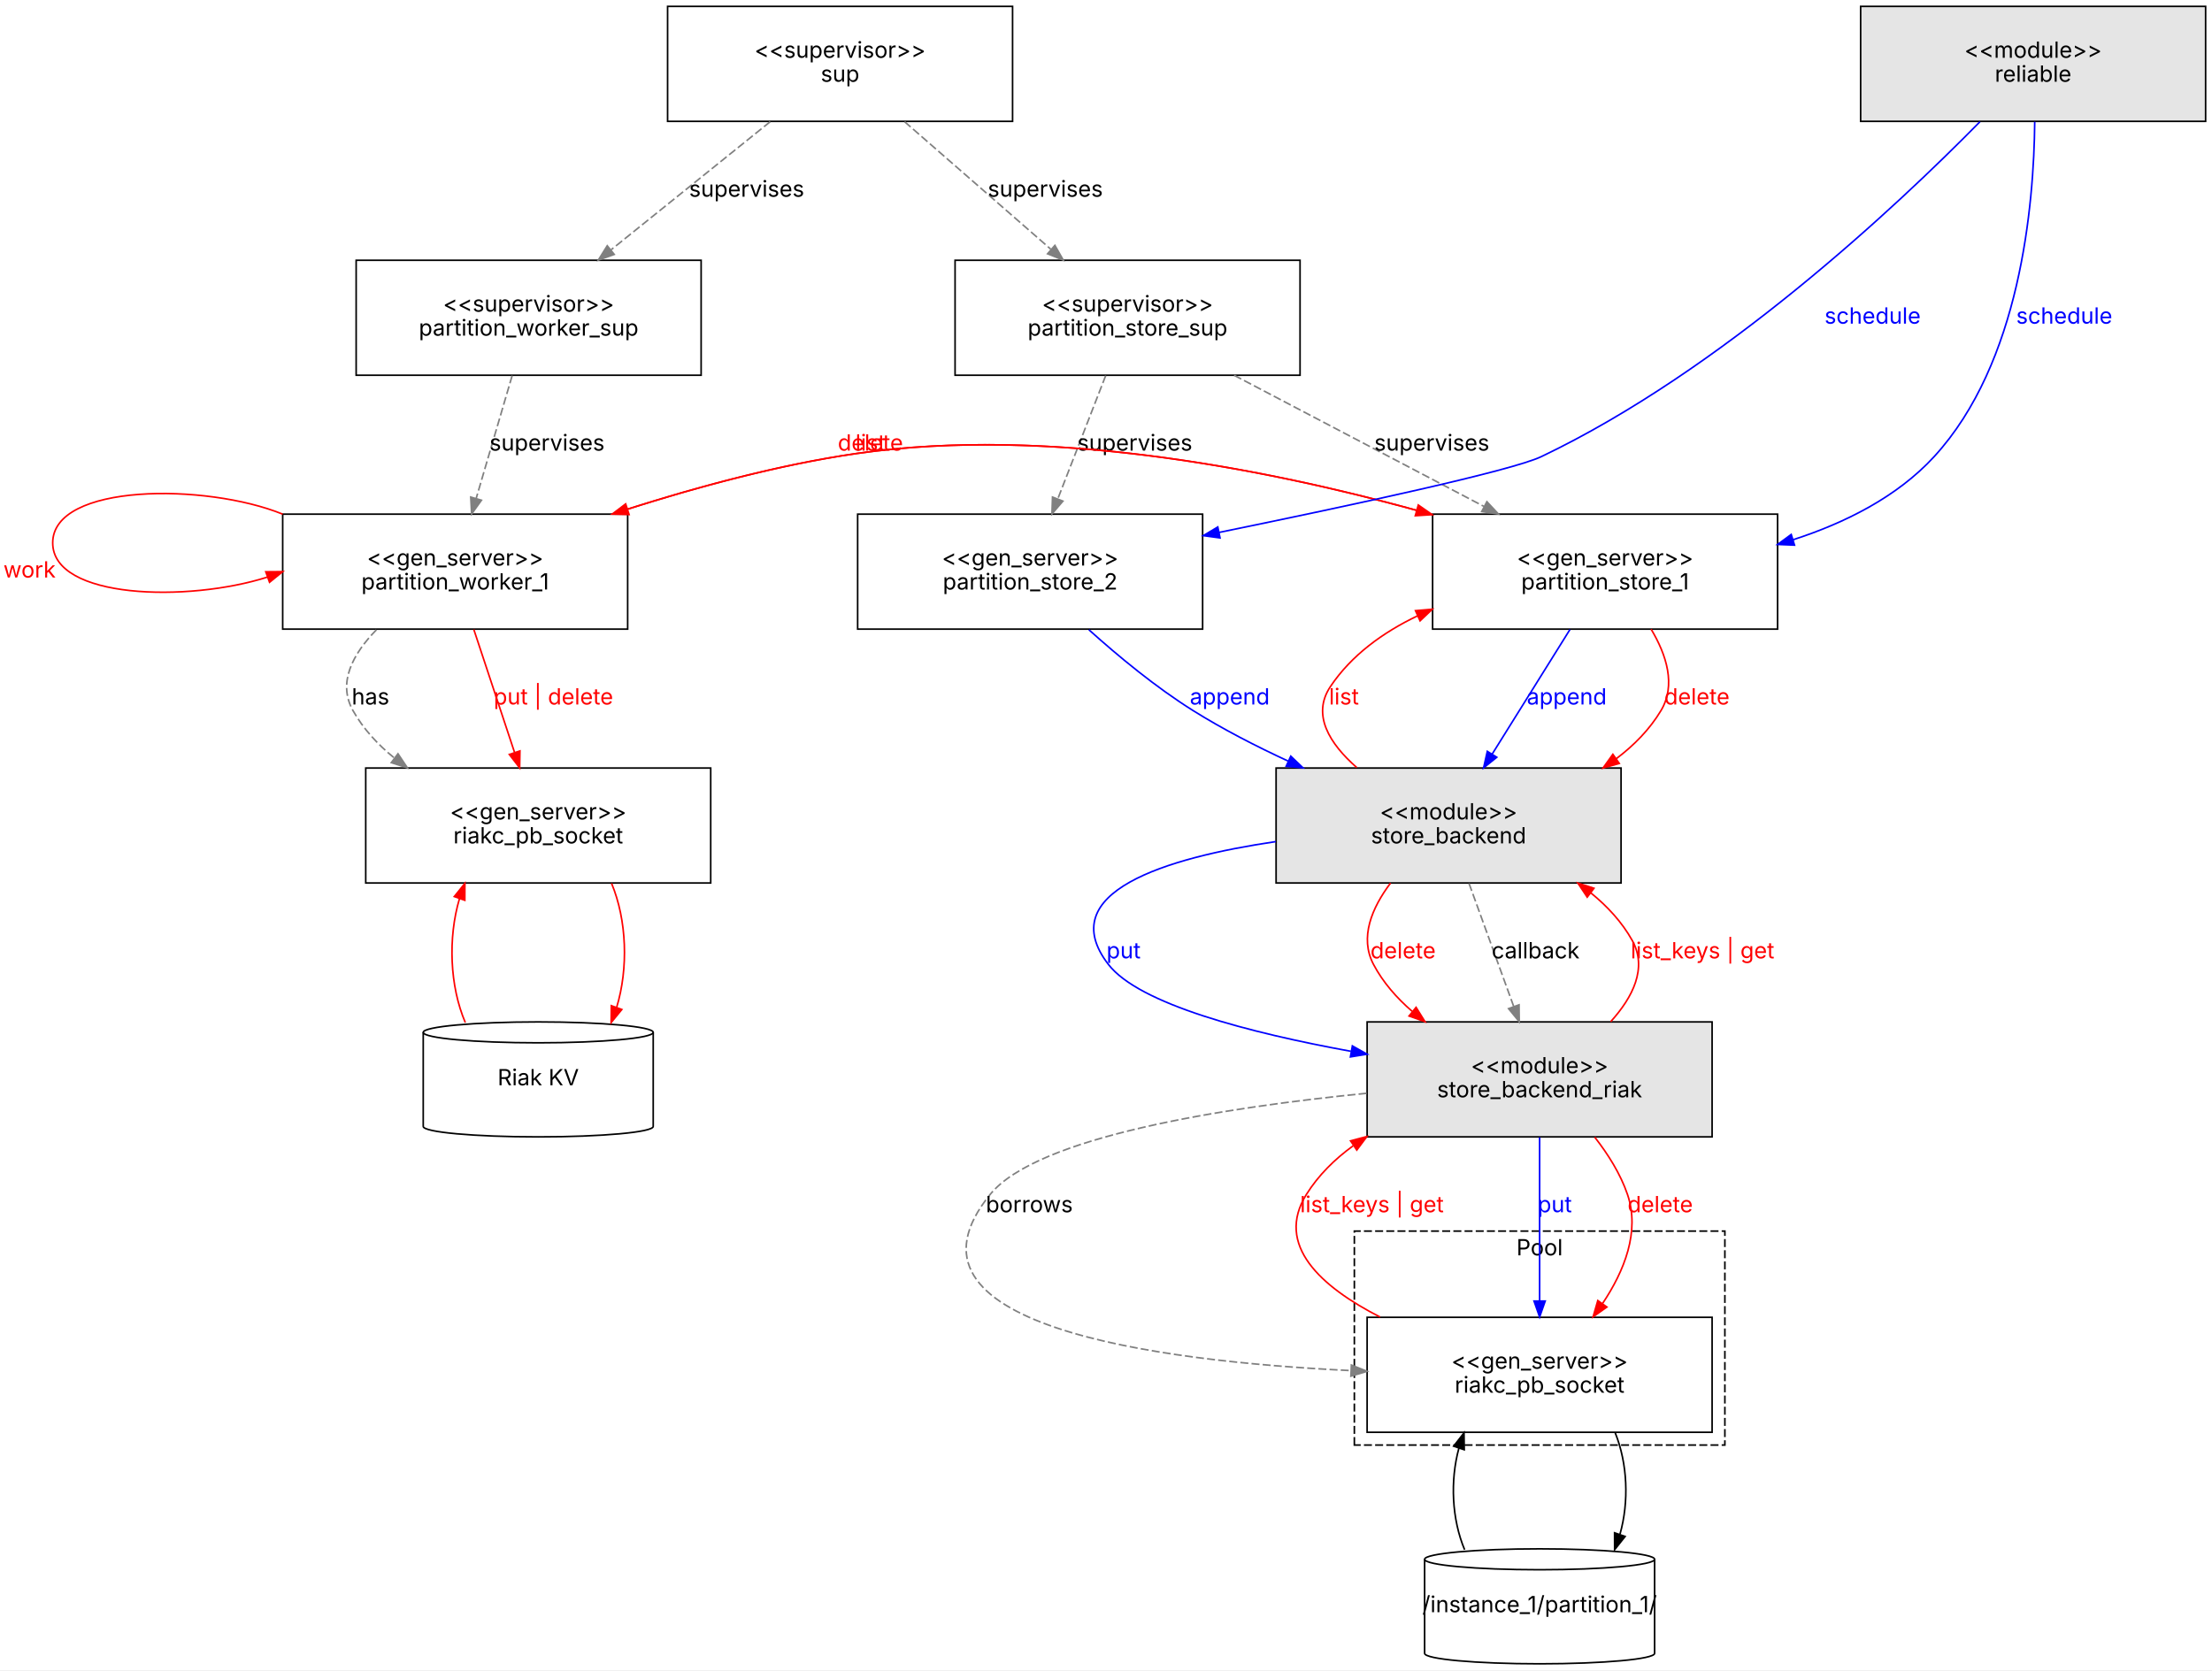
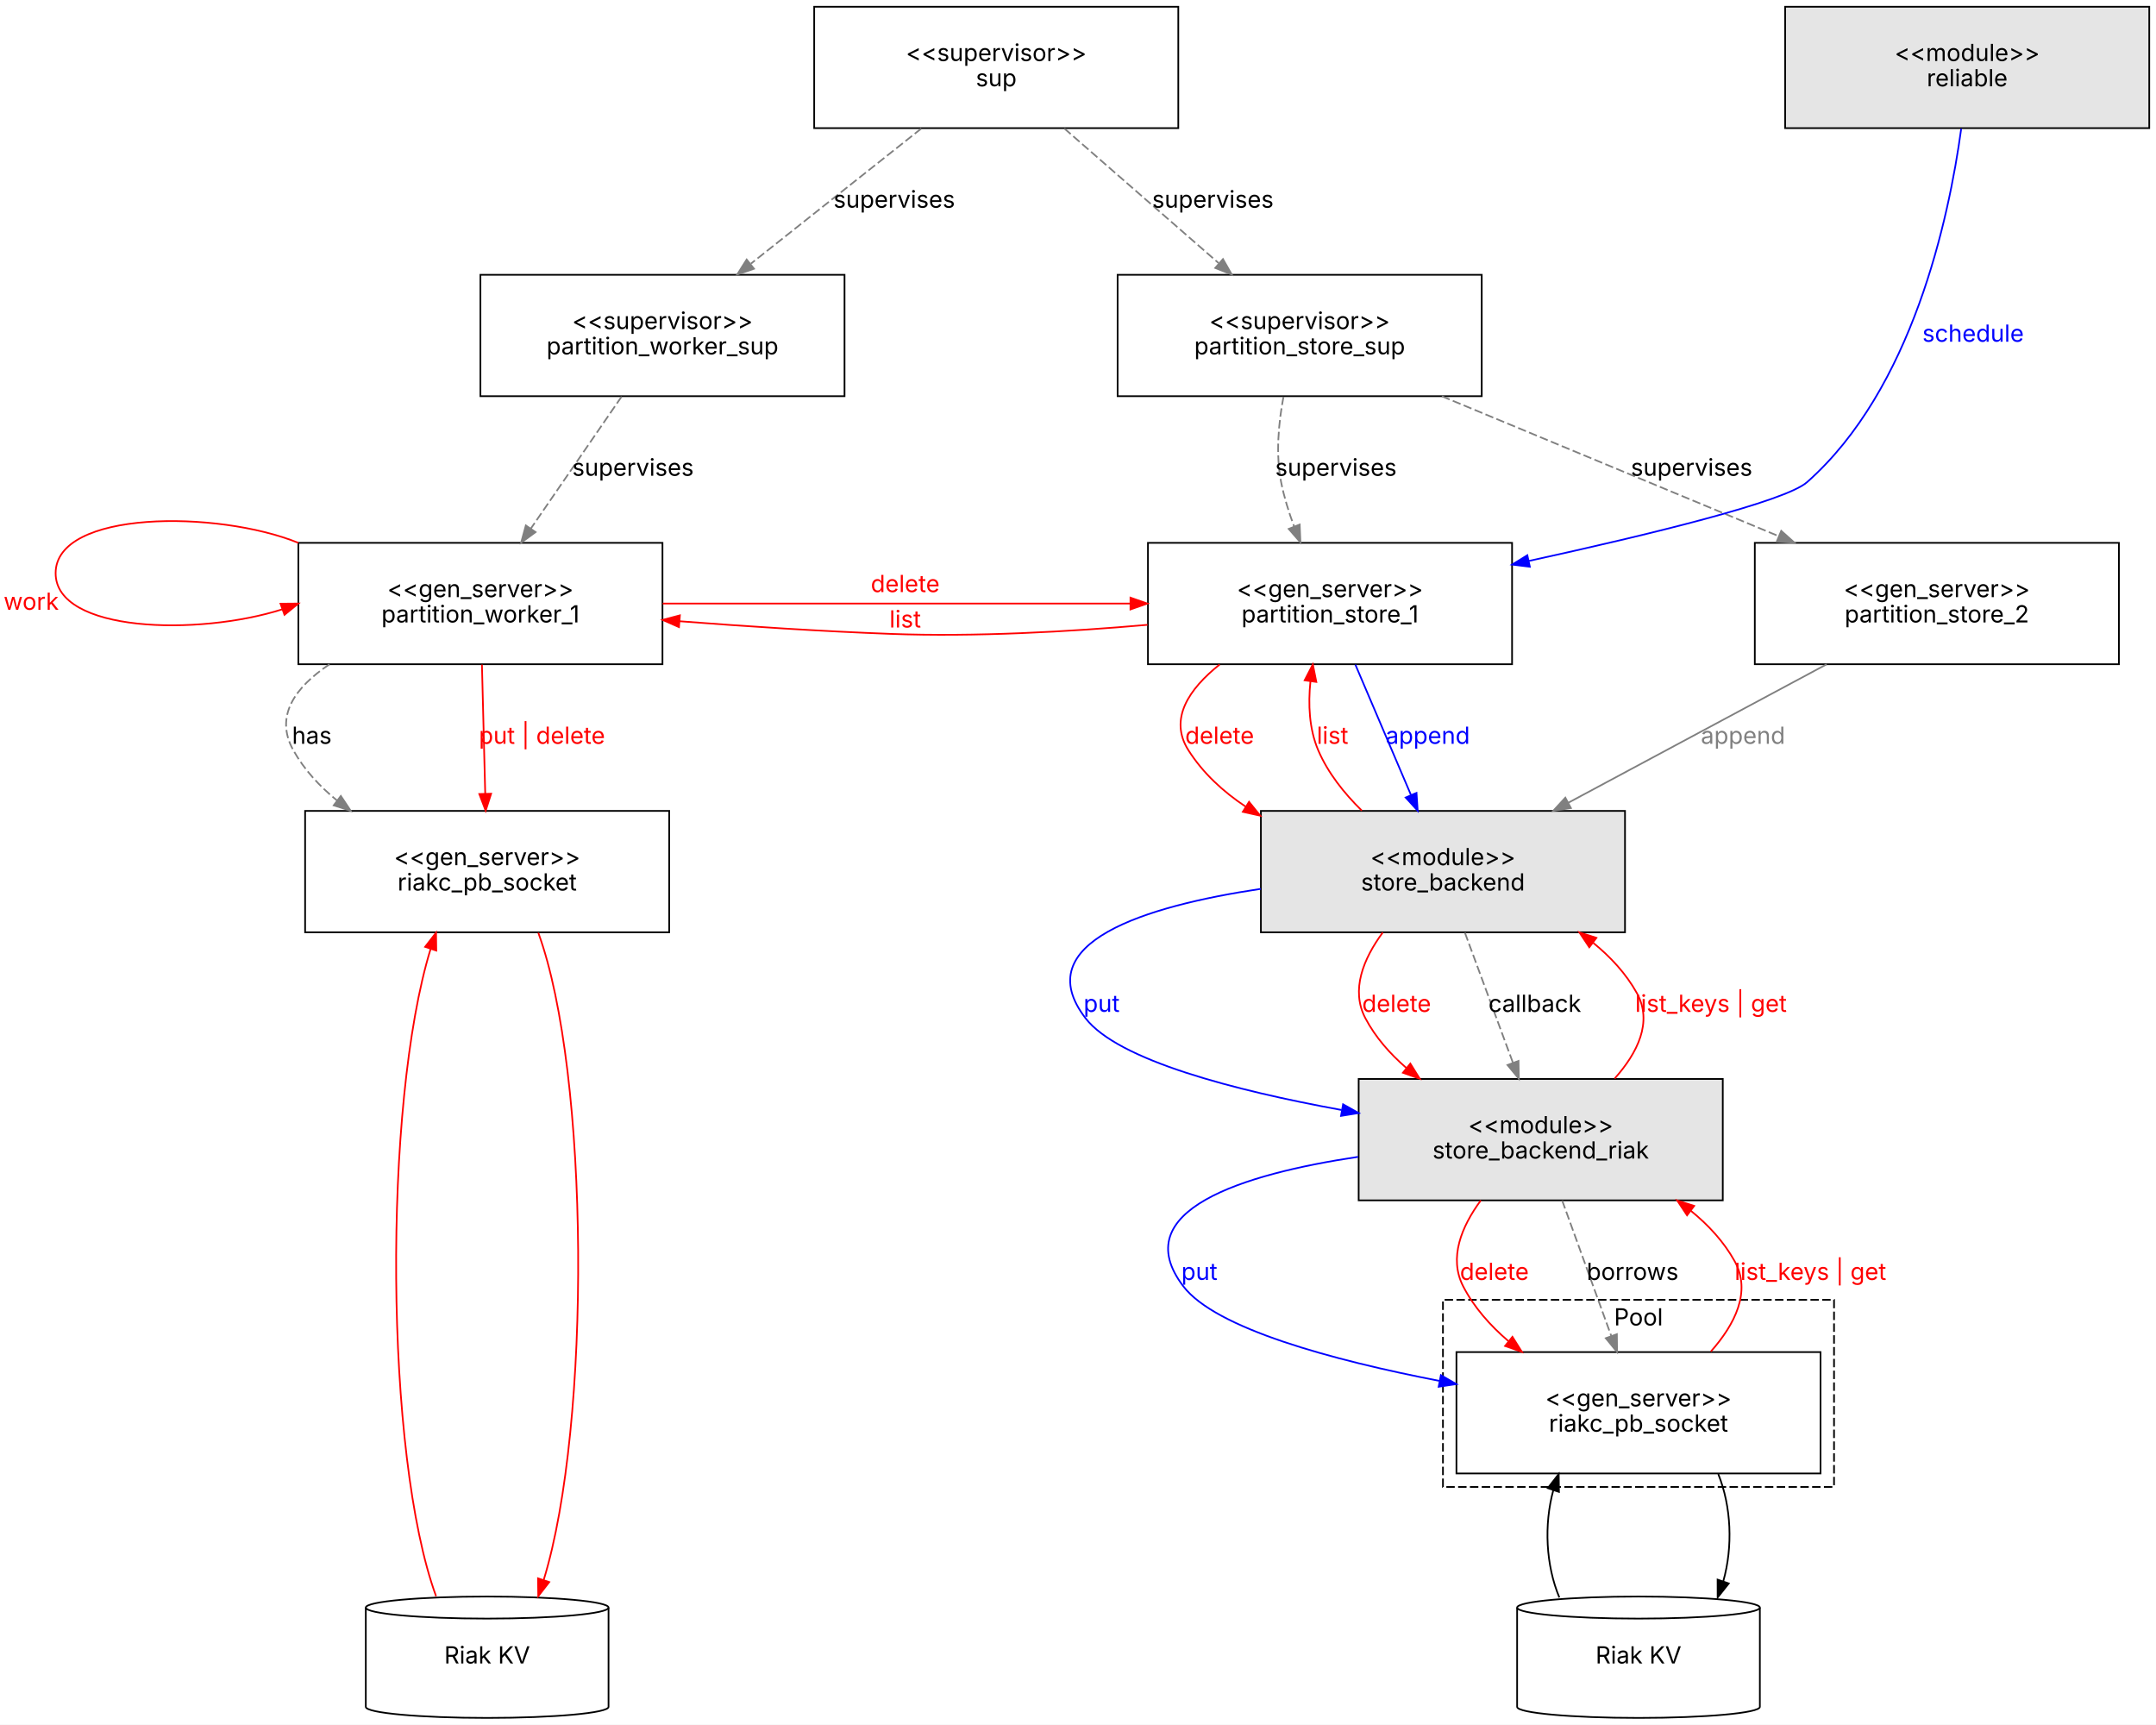
- <svg xmlns="http://www.w3.org/2000/svg" width="1385pt" height="1046pt" viewBox="0.00 0.00 1385.00 1046.00">
-   <g id="graph0" class="graph" transform="scale(1 1) rotate(0) translate(4 1042)">
-     <polygon fill="white" stroke="transparent" points="-4,4 -4,-1042 1381,-1042 1381,4 -4,4" />
+ <svg xmlns="http://www.w3.org/2000/svg" width="1279pt" height="1023pt" viewBox="0.00 0.00 1279.00 1023.00">
+   <g id="graph0" class="graph" transform="scale(1 1) rotate(0) translate(4 1019)">
+     <polygon fill="white" stroke="transparent" points="-4,4 -4,-1019 1275,-1019 1275,4 -4,4" />
    <g id="clust1" class="cluster">
-       <polygon fill="none" stroke="black" stroke-dasharray="5,2" points="844,-137 844,-271 1076,-271 1076,-137 844,-137" />
-       <text text-anchor="middle" x="960" y="-255.8" font-family="BlinkMacSystemFont" font-size="14.00">Pool</text>
+       <polygon fill="none" stroke="black" stroke-dasharray="5,2" points="852,-137 852,-248 1084,-248 1084,-137 852,-137" />
+       <text text-anchor="middle" x="968" y="-232.8" font-family="BlinkMacSystemFont" font-size="14.00">Pool</text>
    </g>
    <g id="node1" class="node">
-       <path fill="none" stroke="black" d="M1032,-65.45C1032,-69.07 999.73,-72 960,-72 920.27,-72 888,-69.07 888,-65.45 888,-65.45 888,-6.55 888,-6.55 888,-2.93 920.27,0 960,0 999.73,0 1032,-2.93 1032,-6.55 1032,-6.55 1032,-65.45 1032,-65.45" />
-       <path fill="none" stroke="black" d="M1032,-65.45C1032,-61.84 999.73,-58.91 960,-58.91 920.27,-58.91 888,-61.84 888,-65.45" />
-       <text text-anchor="middle" x="960" y="-32.3" font-family="BlinkMacSystemFont" font-size="14.00">/instance_1/partition_1/</text>
+       <path fill="none" stroke="black" d="M1040,-65.45C1040,-69.07 1007.73,-72 968,-72 928.27,-72 896,-69.07 896,-65.45 896,-65.45 896,-6.55 896,-6.55 896,-2.93 928.27,0 968,0 1007.73,0 1040,-2.93 1040,-6.55 1040,-6.55 1040,-65.45 1040,-65.45" />
+       <path fill="none" stroke="black" d="M1040,-65.45C1040,-61.84 1007.73,-58.91 968,-58.91 928.27,-58.91 896,-61.84 896,-65.45" />
+       <text text-anchor="middle" x="968" y="-32.3" font-family="BlinkMacSystemFont" font-size="14.00">Riak KV</text>
    </g>
    <g id="node2" class="node">
-       <path fill="none" stroke="black" d="M405,-395.45C405,-399.07 372.73,-402 333,-402 293.27,-402 261,-399.07 261,-395.45 261,-395.45 261,-336.55 261,-336.55 261,-332.93 293.27,-330 333,-330 372.73,-330 405,-332.93 405,-336.55 405,-336.55 405,-395.45 405,-395.45" />
-       <path fill="none" stroke="black" d="M405,-395.45C405,-391.84 372.73,-388.91 333,-388.91 293.27,-388.91 261,-391.84 261,-395.45" />
-       <text text-anchor="middle" x="333" y="-362.3" font-family="BlinkMacSystemFont" font-size="14.00">Riak KV</text>
+       <path fill="none" stroke="black" d="M357,-65.45C357,-69.07 324.73,-72 285,-72 245.27,-72 213,-69.07 213,-65.45 213,-65.45 213,-6.55 213,-6.55 213,-2.93 245.27,0 285,0 324.73,0 357,-2.93 357,-6.55 357,-6.55 357,-65.45 357,-65.45" />
+       <path fill="none" stroke="black" d="M357,-65.45C357,-61.84 324.73,-58.91 285,-58.91 245.27,-58.91 213,-61.84 213,-65.45" />
+       <text text-anchor="middle" x="285" y="-32.3" font-family="BlinkMacSystemFont" font-size="14.00">Riak KV</text>
    </g>
    <g id="node3" class="node">
-       <polygon fill="none" stroke="black" points="630,-1038 414,-1038 414,-966 630,-966 630,-1038" />
-       <text text-anchor="middle" x="522" y="-1005.8" font-family="BlinkMacSystemFont" font-size="14.00">&lt;&lt;supervisor&gt;&gt;</text>
-       <text text-anchor="middle" x="522" y="-990.8" font-family="BlinkMacSystemFont" font-size="14.00">sup</text>
+       <polygon fill="none" stroke="black" points="695,-1015 479,-1015 479,-943 695,-943 695,-1015" />
+       <text text-anchor="middle" x="587" y="-982.8" font-family="BlinkMacSystemFont" font-size="14.00">&lt;&lt;supervisor&gt;&gt;</text>
+       <text text-anchor="middle" x="587" y="-967.8" font-family="BlinkMacSystemFont" font-size="14.00">sup</text>
    </g>
    <g id="node4" class="node">
-       <polygon fill="none" stroke="black" points="435,-879 219,-879 219,-807 435,-807 435,-879" />
-       <text text-anchor="middle" x="327" y="-846.8" font-family="BlinkMacSystemFont" font-size="14.00">&lt;&lt;supervisor&gt;&gt;</text>
-       <text text-anchor="middle" x="327" y="-831.8" font-family="BlinkMacSystemFont" font-size="14.00">partition_worker_sup</text>
+       <polygon fill="none" stroke="black" points="497,-856 281,-856 281,-784 497,-784 497,-856" />
+       <text text-anchor="middle" x="389" y="-823.8" font-family="BlinkMacSystemFont" font-size="14.00">&lt;&lt;supervisor&gt;&gt;</text>
+       <text text-anchor="middle" x="389" y="-808.8" font-family="BlinkMacSystemFont" font-size="14.00">partition_worker_sup</text>
    </g>
    <g id="edge1" class="edge">
-       <path fill="none" stroke="gray" stroke-dasharray="5,2" d="M478.24,-965.77C448.76,-942.03 409.74,-910.62 378.73,-885.65" />
-       <polygon fill="gray" stroke="gray" points="380.6,-882.66 370.62,-879.12 376.21,-888.11 380.6,-882.66" />
-       <text text-anchor="middle" x="463.5" y="-918.8" font-family="BlinkMacSystemFont" font-size="14.00">supervises</text>
+       <path fill="none" stroke="gray" stroke-dasharray="5,2" d="M542.56,-942.77C512.63,-919.03 473.02,-887.62 441.52,-862.65" />
+       <polygon fill="gray" stroke="gray" points="443.3,-859.59 433.29,-856.12 438.95,-865.07 443.3,-859.59" />
+       <text text-anchor="middle" x="526.5" y="-895.8" font-family="BlinkMacSystemFont" font-size="14.00">supervises</text>
    </g>
    <g id="node5" class="node">
-       <polygon fill="none" stroke="black" points="810,-879 594,-879 594,-807 810,-807 810,-879" />
-       <text text-anchor="middle" x="702" y="-846.8" font-family="BlinkMacSystemFont" font-size="14.00">&lt;&lt;supervisor&gt;&gt;</text>
-       <text text-anchor="middle" x="702" y="-831.8" font-family="BlinkMacSystemFont" font-size="14.00">partition_store_sup</text>
+       <polygon fill="none" stroke="black" points="875,-856 659,-856 659,-784 875,-784 875,-856" />
+       <text text-anchor="middle" x="767" y="-823.8" font-family="BlinkMacSystemFont" font-size="14.00">&lt;&lt;supervisor&gt;&gt;</text>
+       <text text-anchor="middle" x="767" y="-808.8" font-family="BlinkMacSystemFont" font-size="14.00">partition_store_sup</text>
    </g>
    <g id="edge2" class="edge">
-       <path fill="none" stroke="gray" stroke-dasharray="5,2" d="M562.4,-965.77C589.49,-942.13 625.31,-910.89 653.89,-885.97" />
-       <polygon fill="gray" stroke="gray" points="656.5,-888.33 661.74,-879.12 651.9,-883.05 656.5,-888.33" />
-       <text text-anchor="middle" x="650.5" y="-918.8" font-family="BlinkMacSystemFont" font-size="14.00">supervises</text>
+       <path fill="none" stroke="gray" stroke-dasharray="5,2" d="M627.4,-942.77C654.49,-919.13 690.31,-887.89 718.89,-862.97" />
+       <polygon fill="gray" stroke="gray" points="721.5,-865.33 726.74,-856.12 716.9,-860.05 721.5,-865.33" />
+       <text text-anchor="middle" x="715.5" y="-895.8" font-family="BlinkMacSystemFont" font-size="14.00">supervises</text>
    </g>
    <g id="node8" class="node">
-       <polygon fill="none" stroke="black" points="389,-720 173,-720 173,-648 389,-648 389,-720" />
-       <text text-anchor="middle" x="281" y="-687.8" font-family="BlinkMacSystemFont" font-size="14.00">&lt;&lt;gen_server&gt;&gt;</text>
-       <text text-anchor="middle" x="281" y="-672.8" font-family="BlinkMacSystemFont" font-size="14.00">partition_worker_1</text>
+       <polygon fill="none" stroke="black" points="389,-697 173,-697 173,-625 389,-625 389,-697" />
+       <text text-anchor="middle" x="281" y="-664.8" font-family="BlinkMacSystemFont" font-size="14.00">&lt;&lt;gen_server&gt;&gt;</text>
+       <text text-anchor="middle" x="281" y="-649.8" font-family="BlinkMacSystemFont" font-size="14.00">partition_worker_1</text>
    </g>
    <g id="edge3" class="edge">
-       <path fill="none" stroke="gray" stroke-dasharray="5,2" d="M316.68,-806.77C310.02,-784.04 301.3,-754.28 294.15,-729.87" />
-       <polygon fill="gray" stroke="gray" points="297.46,-728.73 291.29,-720.12 290.74,-730.7 297.46,-728.73" />
-       <text text-anchor="middle" x="338.5" y="-759.8" font-family="BlinkMacSystemFont" font-size="14.00">supervises</text>
+       <path fill="none" stroke="gray" stroke-dasharray="5,2" d="M364.76,-783.77C348.85,-760.64 327.93,-730.22 310.97,-705.57" />
+       <polygon fill="gray" stroke="gray" points="313.71,-703.37 305.16,-697.12 307.94,-707.34 313.71,-703.37" />
+       <text text-anchor="middle" x="371.5" y="-736.8" font-family="BlinkMacSystemFont" font-size="14.00">supervises</text>
    </g>
    <g id="node6" class="node">
-       <polygon fill="none" stroke="black" points="1109,-720 893,-720 893,-648 1109,-648 1109,-720" />
-       <text text-anchor="middle" x="1001" y="-687.8" font-family="BlinkMacSystemFont" font-size="14.00">&lt;&lt;gen_server&gt;&gt;</text>
-       <text text-anchor="middle" x="1001" y="-672.8" font-family="BlinkMacSystemFont" font-size="14.00">partition_store_1</text>
+       <polygon fill="none" stroke="black" points="893,-697 677,-697 677,-625 893,-625 893,-697" />
+       <text text-anchor="middle" x="785" y="-664.8" font-family="BlinkMacSystemFont" font-size="14.00">&lt;&lt;gen_server&gt;&gt;</text>
+       <text text-anchor="middle" x="785" y="-649.8" font-family="BlinkMacSystemFont" font-size="14.00">partition_store_1</text>
    </g>
    <g id="edge4" class="edge">
-       <path fill="none" stroke="gray" stroke-dasharray="5,2" d="M768.73,-806.96C815.05,-782.64 876.86,-750.18 925.07,-724.87" />
-       <polygon fill="gray" stroke="gray" points="926.99,-727.81 934.22,-720.07 923.74,-721.62 926.99,-727.81" />
-       <text text-anchor="middle" x="892.5" y="-759.8" font-family="BlinkMacSystemFont" font-size="14.00">supervises</text>
+       <path fill="none" stroke="gray" stroke-dasharray="5,2" d="M757.39,-783.68C754.45,-768.07 752.75,-749.54 756,-733 757.71,-724.27 760.51,-715.25 763.71,-706.7" />
+       <polygon fill="gray" stroke="gray" points="767.01,-707.87 767.45,-697.28 760.5,-705.28 767.01,-707.87" />
+       <text text-anchor="middle" x="788.5" y="-736.8" font-family="BlinkMacSystemFont" font-size="14.00">supervises</text>
    </g>
    <g id="node7" class="node">
-       <polygon fill="none" stroke="black" points="749,-720 533,-720 533,-648 749,-648 749,-720" />
-       <text text-anchor="middle" x="641" y="-687.8" font-family="BlinkMacSystemFont" font-size="14.00">&lt;&lt;gen_server&gt;&gt;</text>
-       <text text-anchor="middle" x="641" y="-672.8" font-family="BlinkMacSystemFont" font-size="14.00">partition_store_2</text>
+       <polygon fill="none" stroke="black" points="1253,-697 1037,-697 1037,-625 1253,-625 1253,-697" />
+       <text text-anchor="middle" x="1145" y="-664.8" font-family="BlinkMacSystemFont" font-size="14.00">&lt;&lt;gen_server&gt;&gt;</text>
+       <text text-anchor="middle" x="1145" y="-649.8" font-family="BlinkMacSystemFont" font-size="14.00">partition_store_2</text>
    </g>
    <g id="edge5" class="edge">
-       <path fill="none" stroke="gray" stroke-dasharray="5,2" d="M688.31,-806.77C679.44,-783.94 667.81,-754.01 658.31,-729.54" />
-       <polygon fill="gray" stroke="gray" points="661.53,-728.17 654.64,-720.12 655,-730.71 661.53,-728.17" />
-       <text text-anchor="middle" x="706.5" y="-759.8" font-family="BlinkMacSystemFont" font-size="14.00">supervises</text>
+       <path fill="none" stroke="gray" stroke-dasharray="5,2" d="M851.36,-783.96C910.66,-759.33 990.02,-726.37 1051.28,-700.92" />
+       <polygon fill="gray" stroke="gray" points="1052.68,-704.13 1060.57,-697.07 1049.99,-697.67 1052.68,-704.13" />
+       <text text-anchor="middle" x="999.5" y="-736.8" font-family="BlinkMacSystemFont" font-size="14.00">supervises</text>
    </g>
    <g id="node11" class="node">
-       <polygon fill="#e5e5e5" stroke="black" points="1011,-561 795,-561 795,-489 1011,-489 1011,-561" />
-       <text text-anchor="middle" x="903" y="-528.8" font-family="BlinkMacSystemFont" font-size="14.00">&lt;&lt;module&gt;&gt;</text>
-       <text text-anchor="middle" x="903" y="-513.8" font-family="BlinkMacSystemFont" font-size="14.00">store_backend</text>
+       <polygon fill="#e5e5e5" stroke="black" points="960,-538 744,-538 744,-466 960,-466 960,-538" />
+       <text text-anchor="middle" x="852" y="-505.8" font-family="BlinkMacSystemFont" font-size="14.00">&lt;&lt;module&gt;&gt;</text>
+       <text text-anchor="middle" x="852" y="-490.8" font-family="BlinkMacSystemFont" font-size="14.00">store_backend</text>
    </g>
    <g id="edge16" class="edge">
-       <path fill="none" stroke="red" d="M883.52,-656.29C862,-645.99 842.2,-631.73 829,-612 817.17,-594.32 828.49,-576.25 845.54,-561.27" />
-       <polygon fill="red" stroke="red" points="882.28,-659.56 892.84,-660.46 885.14,-653.18 882.28,-659.56" />
-       <text text-anchor="middle" x="837.5" y="-600.8" font-family="BlinkMacSystemFont" font-size="14.00" fill="red">list</text>
+       <path fill="none" stroke="red" d="M773.39,-614.79C771.98,-601.24 772.62,-586.63 778,-574 783.73,-560.57 793.38,-548.46 803.85,-538.2" />
+       <polygon fill="red" stroke="red" points="769.95,-615.48 774.82,-624.89 776.89,-614.5 769.95,-615.48" />
+       <text text-anchor="middle" x="786.5" y="-577.8" font-family="BlinkMacSystemFont" font-size="14.00" fill="red">list</text>
    </g>
    <g id="edge17" class="edge">
-       <path fill="none" stroke="blue" d="M979.01,-647.77C964.63,-624.74 945.75,-594.48 930.4,-569.9" />
-       <polygon fill="blue" stroke="blue" points="933.18,-567.75 924.92,-561.12 927.25,-571.45 933.18,-567.75" />
-       <text text-anchor="middle" x="977" y="-600.8" font-family="BlinkMacSystemFont" font-size="14.00" fill="blue">append</text>
+       <path fill="none" stroke="blue" d="M800.04,-624.77C809.78,-601.94 822.55,-572.01 832.99,-547.54" />
+       <polygon fill="blue" stroke="blue" points="836.31,-548.69 837.01,-538.12 829.87,-545.94 836.31,-548.69" />
+       <text text-anchor="middle" x="843" y="-577.8" font-family="BlinkMacSystemFont" font-size="14.00" fill="blue">append</text>
    </g>
    <g id="edge18" class="edge">
-       <path fill="none" stroke="red" d="M1029.83,-647.94C1039.44,-631.87 1045.53,-612.9 1036,-597 1028.9,-585.17 1019.09,-575.2 1007.98,-566.83" />
-       <polygon fill="red" stroke="red" points="1009.88,-563.88 999.69,-561.01 1005.87,-569.62 1009.88,-563.88" />
-       <text text-anchor="middle" x="1058.5" y="-600.8" font-family="BlinkMacSystemFont" font-size="14.00" fill="red">delete</text>
+       <path fill="none" stroke="red" d="M719.54,-624.85C701.28,-610.29 689.25,-592.5 701,-574 709.61,-560.43 721.59,-549.41 735.06,-540.47" />
+       <polygon fill="red" stroke="red" points="736.97,-543.4 743.62,-535.16 733.28,-537.45 736.97,-543.4" />
+       <text text-anchor="middle" x="719.5" y="-577.8" font-family="BlinkMacSystemFont" font-size="14.00" fill="red">delete</text>
+     </g>
+     <g id="edge21" class="edge">
+       <path fill="none" stroke="gray" d="M1079.61,-624.96C1034.21,-600.64 973.65,-568.18 926.4,-542.87" />
+       <polygon fill="gray" stroke="gray" points="927.91,-539.7 917.44,-538.07 924.6,-545.87 927.91,-539.7" />
+       <text text-anchor="middle" x="1030" y="-577.8" font-family="BlinkMacSystemFont" font-size="14.00" fill="gray">append</text>
+     </g>
+     <g id="edge10" class="edge">
+       <path fill="none" stroke="red" d="M399.1,-650.51C438.9,-647.44 483.59,-644.51 524.5,-643 574.56,-641.15 629.94,-644.25 676.72,-648.38" />
+       <polygon fill="red" stroke="red" points="398.79,-647.02 389.09,-651.29 399.33,-654 398.79,-647.02" />
+       <text text-anchor="middle" x="533" y="-646.8" font-family="BlinkMacSystemFont" font-size="14.00" fill="red">list</text>
+     </g>
+     <g id="edge11" class="edge">
+       <path fill="none" stroke="red" d="M389.12,-661C470.7,-661 582.52,-661 666.52,-661" />
+       <polygon fill="red" stroke="red" points="666.62,-664.5 676.62,-661 666.62,-657.5 666.62,-664.5" />
+       <text text-anchor="middle" x="533" y="-667.8" font-family="BlinkMacSystemFont" font-size="14.00" fill="red">delete</text>
+     </g>
+     <g id="edge9" class="edge">
+       <path fill="none" stroke="red" d="M173,-697C125,-716.5 29,-716.5 29,-679 29,-643.84 113.38,-641.65 163.47,-657.58" />
+       <polygon fill="red" stroke="red" points="162.41,-660.91 173,-661 164.77,-654.32 162.41,-660.91" />
+       <text text-anchor="middle" x="14.5" y="-657.3" font-family="BlinkMacSystemFont" font-size="14.00" fill="red">work</text>
+     </g>
+     <g id="node9" class="node">
+       <polygon fill="none" stroke="black" points="393,-538 177,-538 177,-466 393,-466 393,-538" />
+       <text text-anchor="middle" x="285" y="-505.8" font-family="BlinkMacSystemFont" font-size="14.00">&lt;&lt;gen_server&gt;&gt;</text>
+       <text text-anchor="middle" x="285" y="-490.8" font-family="BlinkMacSystemFont" font-size="14.00">riakc_pb_socket</text>
+     </g>
+     <g id="edge6" class="edge">
+       <path fill="none" stroke="gray" stroke-dasharray="5,2" d="M191.44,-624.95C171.23,-611.46 158.66,-594.33 170,-574 176.42,-562.49 185.56,-552.61 195.92,-544.2" />
+       <polygon fill="gray" stroke="gray" points="198.19,-546.88 204.06,-538.06 193.97,-541.29 198.19,-546.88" />
+       <text text-anchor="middle" x="181" y="-577.8" font-family="BlinkMacSystemFont" font-size="14.00">has</text>
+     </g>
+     <g id="edge12" class="edge">
+       <path fill="none" stroke="red" d="M281.9,-624.77C282.47,-602.14 283.23,-572.54 283.85,-548.19" />
+       <polygon fill="red" stroke="red" points="287.35,-548.2 284.11,-538.12 280.35,-548.02 287.35,-548.2" />
+       <text text-anchor="middle" x="317.5" y="-577.8" font-family="BlinkMacSystemFont" font-size="14.00" fill="red">put | delete</text>
+     </g>
+     <g id="edge13" class="edge">
+       <path fill="none" stroke="red" d="M251.46,-456.16C223.14,-364.08 224.22,-155.4 254.69,-72.2" />
+       <polygon fill="red" stroke="red" points="248.18,-457.37 254.67,-465.74 254.81,-455.15 248.18,-457.37" />
+     </g>
+     <g id="edge14" class="edge">
+       <path fill="none" stroke="red" d="M315.33,-465.74C345.79,-382.49 346.85,-173.81 318.52,-81.79" />
+       <polygon fill="red" stroke="red" points="321.81,-80.57 315.31,-72.2 315.17,-82.8 321.81,-80.57" />
+     </g>
+     <g id="node10" class="node">
+       <polygon fill="none" stroke="black" points="1076,-217 860,-217 860,-145 1076,-145 1076,-217" />
+       <text text-anchor="middle" x="968" y="-184.8" font-family="BlinkMacSystemFont" font-size="14.00">&lt;&lt;gen_server&gt;&gt;</text>
+       <text text-anchor="middle" x="968" y="-169.8" font-family="BlinkMacSystemFont" font-size="14.00">riakc_pb_socket</text>
+     </g>
+     <g id="edge19" class="edge">
+       <path fill="none" stroke="black" d="M917.49,-135.17C911.86,-114.59 913.04,-90.58 921.04,-71.45" />
+       <polygon fill="black" stroke="black" points="914.17,-136.29 920.67,-144.65 920.81,-134.06 914.17,-136.29" />
+     </g>
+     <g id="edge20" class="edge">
+       <path fill="none" stroke="black" d="M1015.33,-144.65C1023.08,-125.46 1024.08,-101.55 1018.32,-81.15" />
+       <polygon fill="black" stroke="black" points="1021.54,-79.75 1014.96,-71.45 1014.93,-82.04 1021.54,-79.75" />
+     </g>
+     <g id="node12" class="node">
+       <polygon fill="#e5e5e5" stroke="black" points="1018,-379 802,-379 802,-307 1018,-307 1018,-379" />
+       <text text-anchor="middle" x="910" y="-346.8" font-family="BlinkMacSystemFont" font-size="14.00">&lt;&lt;module&gt;&gt;</text>
+       <text text-anchor="middle" x="910" y="-331.8" font-family="BlinkMacSystemFont" font-size="14.00">store_backend_riak</text>
+     </g>
+     <g id="edge7" class="edge">
+       <path fill="none" stroke="gray" stroke-dasharray="5,2" d="M865.02,-465.77C873.45,-442.94 884.5,-413.01 893.54,-388.54" />
+       <polygon fill="gray" stroke="gray" points="896.84,-389.71 897.03,-379.12 890.28,-387.28 896.84,-389.71" />
+       <text text-anchor="middle" x="906.5" y="-418.8" font-family="BlinkMacSystemFont" font-size="14.00">callback</text>
    </g>
    <g id="edge22" class="edge">
-       <path fill="none" stroke="blue" d="M677.77,-647.61C696.35,-630.9 719.83,-611.5 743,-597 761.54,-585.4 782.31,-574.71 802.58,-565.33" />
-       <polygon fill="blue" stroke="blue" points="804.19,-568.44 811.85,-561.12 801.29,-562.07 804.19,-568.44" />
-       <text text-anchor="middle" x="766" y="-600.8" font-family="BlinkMacSystemFont" font-size="14.00" fill="blue">append</text>
-     </g>
-     <g id="edge10" class="edge">
-       <path fill="none" stroke="red" d="M388.84,-723.1C432.77,-737.07 484.45,-751.08 532.5,-758 656.18,-775.82 797.85,-746.51 892.73,-719.68" />
-       <polygon fill="red" stroke="red" points="389.89,-719.76 379.29,-720.02 387.74,-726.42 389.89,-719.76" />
-       <text text-anchor="middle" x="541" y="-759.8" font-family="BlinkMacSystemFont" font-size="14.00" fill="red">list</text>
-     </g>
-     <g id="edge11" class="edge">
-       <path fill="none" stroke="red" d="M379.29,-720.02C425.17,-734.98 480.92,-750.57 532.5,-758 651.95,-775.21 788.19,-748.46 882.84,-722.44" />
-       <polygon fill="red" stroke="red" points="884.04,-725.74 892.73,-719.68 882.16,-719 884.04,-725.74" />
-       <text text-anchor="middle" x="541" y="-759.8" font-family="BlinkMacSystemFont" font-size="14.00" fill="red">delete</text>
-     </g>
-     <g id="edge9" class="edge">
-       <path fill="none" stroke="red" d="M173,-720C125,-739.5 29,-739.5 29,-702 29,-666.84 113.38,-664.65 163.47,-680.58" />
-       <polygon fill="red" stroke="red" points="162.41,-683.91 173,-684 164.77,-677.32 162.41,-683.91" />
-       <text text-anchor="middle" x="14.5" y="-680.3" font-family="BlinkMacSystemFont" font-size="14.00" fill="red">work</text>
-     </g>
-     <g id="node9" class="node">
-       <polygon fill="none" stroke="black" points="441,-561 225,-561 225,-489 441,-489 441,-561" />
-       <text text-anchor="middle" x="333" y="-528.8" font-family="BlinkMacSystemFont" font-size="14.00">&lt;&lt;gen_server&gt;&gt;</text>
-       <text text-anchor="middle" x="333" y="-513.8" font-family="BlinkMacSystemFont" font-size="14.00">riakc_pb_socket</text>
-     </g>
-     <g id="edge6" class="edge">
-       <path fill="none" stroke="gray" stroke-dasharray="5,2" d="M231.71,-647.59C217.03,-632.58 207.17,-614.53 217,-597 223.44,-585.51 232.58,-575.66 242.94,-567.27" />
-       <polygon fill="gray" stroke="gray" points="245.19,-569.96 251.07,-561.14 240.98,-564.36 245.19,-569.96" />
-       <text text-anchor="middle" x="228" y="-600.8" font-family="BlinkMacSystemFont" font-size="14.00">has</text>
-     </g>
-     <g id="edge12" class="edge">
-       <path fill="none" stroke="red" d="M292.67,-647.77C300.2,-625.04 310.05,-595.28 318.14,-570.87" />
-       <polygon fill="red" stroke="red" points="321.55,-571.71 321.37,-561.12 314.9,-569.51 321.55,-571.71" />
-       <text text-anchor="middle" x="342.5" y="-600.8" font-family="BlinkMacSystemFont" font-size="14.00" fill="red">put | delete</text>
-     </g>
-     <g id="edge13" class="edge">
-       <path fill="none" stroke="red" d="M283.71,-479.26C276.39,-454.59 277.6,-424.42 287.35,-401.58" />
-       <polygon fill="red" stroke="red" points="280.44,-480.51 287.08,-488.77 287.04,-478.17 280.44,-480.51" />
-     </g>
-     <g id="edge14" class="edge">
-       <path fill="none" stroke="red" d="M378.92,-488.77C388.51,-465.78 389.56,-435.6 382.08,-411.03" />
-       <polygon fill="red" stroke="red" points="385.35,-409.78 378.65,-401.58 378.77,-412.17 385.35,-409.78" />
-     </g>
-     <g id="node10" class="node">
-       <polygon fill="none" stroke="black" points="1068,-217 852,-217 852,-145 1068,-145 1068,-217" />
-       <text text-anchor="middle" x="960" y="-184.8" font-family="BlinkMacSystemFont" font-size="14.00">&lt;&lt;gen_server&gt;&gt;</text>
-       <text text-anchor="middle" x="960" y="-169.8" font-family="BlinkMacSystemFont" font-size="14.00">riakc_pb_socket</text>
-     </g>
-     <g id="edge19" class="edge">
-       <path fill="none" stroke="black" d="M909.49,-135.17C903.86,-114.59 905.04,-90.58 913.04,-71.45" />
-       <polygon fill="black" stroke="black" points="906.17,-136.29 912.67,-144.65 912.81,-134.06 906.17,-136.29" />
-     </g>
-     <g id="edge20" class="edge">
-       <path fill="none" stroke="black" d="M1007.33,-144.65C1015.08,-125.46 1016.08,-101.55 1010.32,-81.15" />
-       <polygon fill="black" stroke="black" points="1013.54,-79.75 1006.96,-71.45 1006.93,-82.04 1013.54,-79.75" />
-     </g>
-     <g id="node12" class="node">
-       <polygon fill="#e5e5e5" stroke="black" points="1068,-402 852,-402 852,-330 1068,-330 1068,-402" />
-       <text text-anchor="middle" x="960" y="-369.8" font-family="BlinkMacSystemFont" font-size="14.00">&lt;&lt;module&gt;&gt;</text>
-       <text text-anchor="middle" x="960" y="-354.8" font-family="BlinkMacSystemFont" font-size="14.00">store_backend_riak</text>
-     </g>
-     <g id="edge7" class="edge">
-       <path fill="none" stroke="gray" stroke-dasharray="5,2" d="M915.79,-488.77C924.08,-465.94 934.94,-436.01 943.83,-411.54" />
-       <polygon fill="gray" stroke="gray" points="947.13,-412.71 947.25,-402.12 940.55,-410.32 947.13,-412.71" />
-       <text text-anchor="middle" x="957.5" y="-441.8" font-family="BlinkMacSystemFont" font-size="14.00">callback</text>
+       <path fill="none" stroke="red" d="M941.08,-459.8C951.44,-451.39 960.58,-441.51 967,-430 976.6,-412.79 967.42,-394.49 953.84,-379.22" />
+       <polygon fill="red" stroke="red" points="938.81,-457.12 932.94,-465.94 943.03,-462.71 938.81,-457.12" />
+       <text text-anchor="middle" x="1011" y="-418.8" font-family="BlinkMacSystemFont" font-size="14.00" fill="red">list_keys | get</text>
    </g>
    <g id="edge23" class="edge">
-       <path fill="none" stroke="red" d="M992.08,-482.8C1002.44,-474.39 1011.58,-464.51 1018,-453 1027.65,-435.7 1018.3,-417.39 1004.49,-402.13" />
-       <polygon fill="red" stroke="red" points="989.81,-480.12 983.94,-488.94 994.03,-485.71 989.81,-480.12" />
-       <text text-anchor="middle" x="1062" y="-441.8" font-family="BlinkMacSystemFont" font-size="14.00" fill="red">list_keys | get</text>
+       <path fill="none" stroke="blue" d="M743.92,-491.76C675.29,-481.47 605.38,-459.9 640,-415 659.21,-390.09 728.36,-372.18 791.86,-360.59" />
+       <polygon fill="blue" stroke="blue" points="792.76,-363.98 801.99,-358.78 791.53,-357.09 792.76,-363.98" />
+       <text text-anchor="middle" x="649.5" y="-418.8" font-family="BlinkMacSystemFont" font-size="14.00" fill="blue">put</text>
    </g>
    <g id="edge24" class="edge">
-       <path fill="none" stroke="blue" d="M794.78,-514.92C725.72,-504.7 655.18,-483.16 690,-438 709.21,-413.09 778.36,-395.18 841.86,-383.59" />
-       <polygon fill="blue" stroke="blue" points="842.76,-386.98 851.99,-381.78 841.53,-380.09 842.76,-386.98" />
-       <text text-anchor="middle" x="699.5" y="-441.8" font-family="BlinkMacSystemFont" font-size="14.00" fill="blue">put</text>
+       <path fill="none" stroke="red" d="M816.3,-465.9C804.84,-450.33 797.14,-431.77 806,-415 811.92,-403.79 820.5,-394.01 830.22,-385.6" />
+       <polygon fill="red" stroke="red" points="832.65,-388.14 838.24,-379.14 828.25,-382.69 832.65,-388.14" />
+       <text text-anchor="middle" x="824.5" y="-418.8" font-family="BlinkMacSystemFont" font-size="14.00" fill="red">delete</text>
+     </g>
+     <g id="edge8" class="edge">
+       <path fill="none" stroke="gray" stroke-dasharray="5,2" d="M922.73,-306.89C931.3,-283.23 942.68,-251.84 951.89,-226.44" />
+       <polygon fill="gray" stroke="gray" points="955.18,-227.62 955.3,-217.03 948.6,-225.24 955.18,-227.62" />
+       <text text-anchor="middle" x="964.5" y="-259.8" font-family="BlinkMacSystemFont" font-size="14.00">borrows</text>
    </g>
    <g id="edge25" class="edge">
-       <path fill="none" stroke="red" d="M866.67,-488.97C854.98,-473.42 847.1,-454.85 856,-438 861.92,-426.79 870.5,-417.01 880.22,-408.6" />
-       <polygon fill="red" stroke="red" points="882.65,-411.14 888.24,-402.14 878.25,-405.69 882.65,-411.14" />
-       <text text-anchor="middle" x="874.5" y="-441.8" font-family="BlinkMacSystemFont" font-size="14.00" fill="red">delete</text>
-     </g>
-     <g id="edge8" class="edge">
-       <path fill="none" stroke="gray" stroke-dasharray="5,2" d="M851.62,-357.29C762.2,-348.4 645.42,-330.11 616,-294 549.49,-212.36 717.65,-189.62 841.62,-183.64" />
-       <polygon fill="gray" stroke="gray" points="842.14,-187.12 851.97,-183.18 841.82,-180.13 842.14,-187.12" />
-       <text text-anchor="middle" x="640.5" y="-282.8" font-family="BlinkMacSystemFont" font-size="14.00">borrows</text>
+       <path fill="none" stroke="red" d="M999.08,-300.8C1009.44,-292.39 1018.58,-282.51 1025,-271 1035.1,-252.89 1025.18,-233.43 1010.94,-217.34" />
+       <polygon fill="red" stroke="red" points="996.81,-298.12 990.94,-306.94 1001.03,-303.71 996.81,-298.12" />
+       <text text-anchor="middle" x="1070" y="-259.8" font-family="BlinkMacSystemFont" font-size="14.00" fill="red">list_keys | get</text>
    </g>
    <g id="edge26" class="edge">
-       <path fill="none" stroke="red" d="M843.25,-324.42C831.72,-316.05 821.52,-306.02 814,-294 794.17,-262.31 822.97,-236.2 860.08,-217.18" />
-       <polygon fill="red" stroke="red" points="841.62,-327.54 851.87,-330.23 845.53,-321.74 841.62,-327.54" />
-       <text text-anchor="middle" x="855" y="-282.8" font-family="BlinkMacSystemFont" font-size="14.00" fill="red">list_keys | get</text>
+       <path fill="none" stroke="blue" d="M801.69,-332.81C733.25,-322.55 663.67,-301 698,-256 717.13,-230.92 786.28,-212.25 849.8,-199.93" />
+       <polygon fill="blue" stroke="blue" points="850.77,-203.31 859.94,-198.01 849.46,-196.44 850.77,-203.31" />
+       <text text-anchor="middle" x="707.5" y="-259.8" font-family="BlinkMacSystemFont" font-size="14.00" fill="blue">put</text>
    </g>
    <g id="edge27" class="edge">
-       <path fill="none" stroke="blue" d="M960,-329.72C960,-300.6 960,-259.09 960,-227.48" />
-       <polygon fill="blue" stroke="blue" points="963.5,-227.18 960,-217.18 956.5,-227.18 963.5,-227.18" />
-       <text text-anchor="middle" x="969.5" y="-282.8" font-family="BlinkMacSystemFont" font-size="14.00" fill="blue">put</text>
-     </g>
-     <g id="edge28" class="edge">
-       <path fill="none" stroke="red" d="M994.52,-329.81C1002.85,-319.15 1010.61,-306.84 1015,-294 1022.97,-270.68 1013,-245.98 999.46,-225.72" />
-       <polygon fill="red" stroke="red" points="1002.13,-223.44 993.48,-217.32 996.43,-227.5 1002.13,-223.44" />
-       <text text-anchor="middle" x="1035.5" y="-282.8" font-family="BlinkMacSystemFont" font-size="14.00" fill="red">delete</text>
+       <path fill="none" stroke="red" d="M874.46,-306.98C863.03,-291.42 855.31,-272.85 864,-256 870.42,-243.56 880,-232.75 890.79,-223.53" />
+       <polygon fill="red" stroke="red" points="893.22,-226.07 898.84,-217.1 888.84,-220.61 893.22,-226.07" />
+       <text text-anchor="middle" x="882.5" y="-259.8" font-family="BlinkMacSystemFont" font-size="14.00" fill="red">delete</text>
    </g>
    <g id="node13" class="node">
-       <polygon fill="#e5e5e5" stroke="black" points="1377,-1038 1161,-1038 1161,-966 1377,-966 1377,-1038" />
-       <text text-anchor="middle" x="1269" y="-1005.8" font-family="BlinkMacSystemFont" font-size="14.00">&lt;&lt;module&gt;&gt;</text>
-       <text text-anchor="middle" x="1269" y="-990.8" font-family="BlinkMacSystemFont" font-size="14.00">reliable</text>
+       <polygon fill="#e5e5e5" stroke="black" points="1271,-1015 1055,-1015 1055,-943 1271,-943 1271,-1015" />
+       <text text-anchor="middle" x="1163" y="-982.8" font-family="BlinkMacSystemFont" font-size="14.00">&lt;&lt;module&gt;&gt;</text>
+       <text text-anchor="middle" x="1163" y="-967.8" font-family="BlinkMacSystemFont" font-size="14.00">reliable</text>
    </g>
    <g id="edge15" class="edge">
-       <path fill="none" stroke="blue" d="M1270,-965.72C1269.53,-913.27 1260.89,-814.63 1207,-756 1183.76,-730.72 1151.09,-714.44 1118.61,-703.95" />
-       <polygon fill="blue" stroke="blue" points="1119.59,-700.59 1109,-701.02 1117.54,-707.29 1119.59,-700.59" />
-       <text text-anchor="middle" x="1288.5" y="-839.3" font-family="BlinkMacSystemFont" font-size="14.00" fill="blue">schedule</text>
-     </g>
-     <g id="edge21" class="edge">
-       <path fill="none" stroke="blue" d="M1235.68,-965.73C1182.75,-911.9 1073.85,-809.84 961,-756 942.41,-747.13 842.51,-725.59 759.21,-708.54" />
-       <polygon fill="blue" stroke="blue" points="759.9,-705.11 749.4,-706.54 758.5,-711.97 759.9,-705.11" />
-       <text text-anchor="middle" x="1168.5" y="-839.3" font-family="BlinkMacSystemFont" font-size="14.00" fill="blue">schedule</text>
+       <path fill="none" stroke="blue" d="M1159.44,-942.64C1152.12,-889.16 1130.41,-788.11 1068,-733 1054.99,-721.51 974.8,-701.97 903.09,-686.3" />
+       <polygon fill="blue" stroke="blue" points="903.55,-682.82 893.03,-684.11 902.06,-689.66 903.55,-682.82" />
+       <text text-anchor="middle" x="1166.5" y="-816.3" font-family="BlinkMacSystemFont" font-size="14.00" fill="blue">schedule</text>
    </g>
  </g>
</svg>
